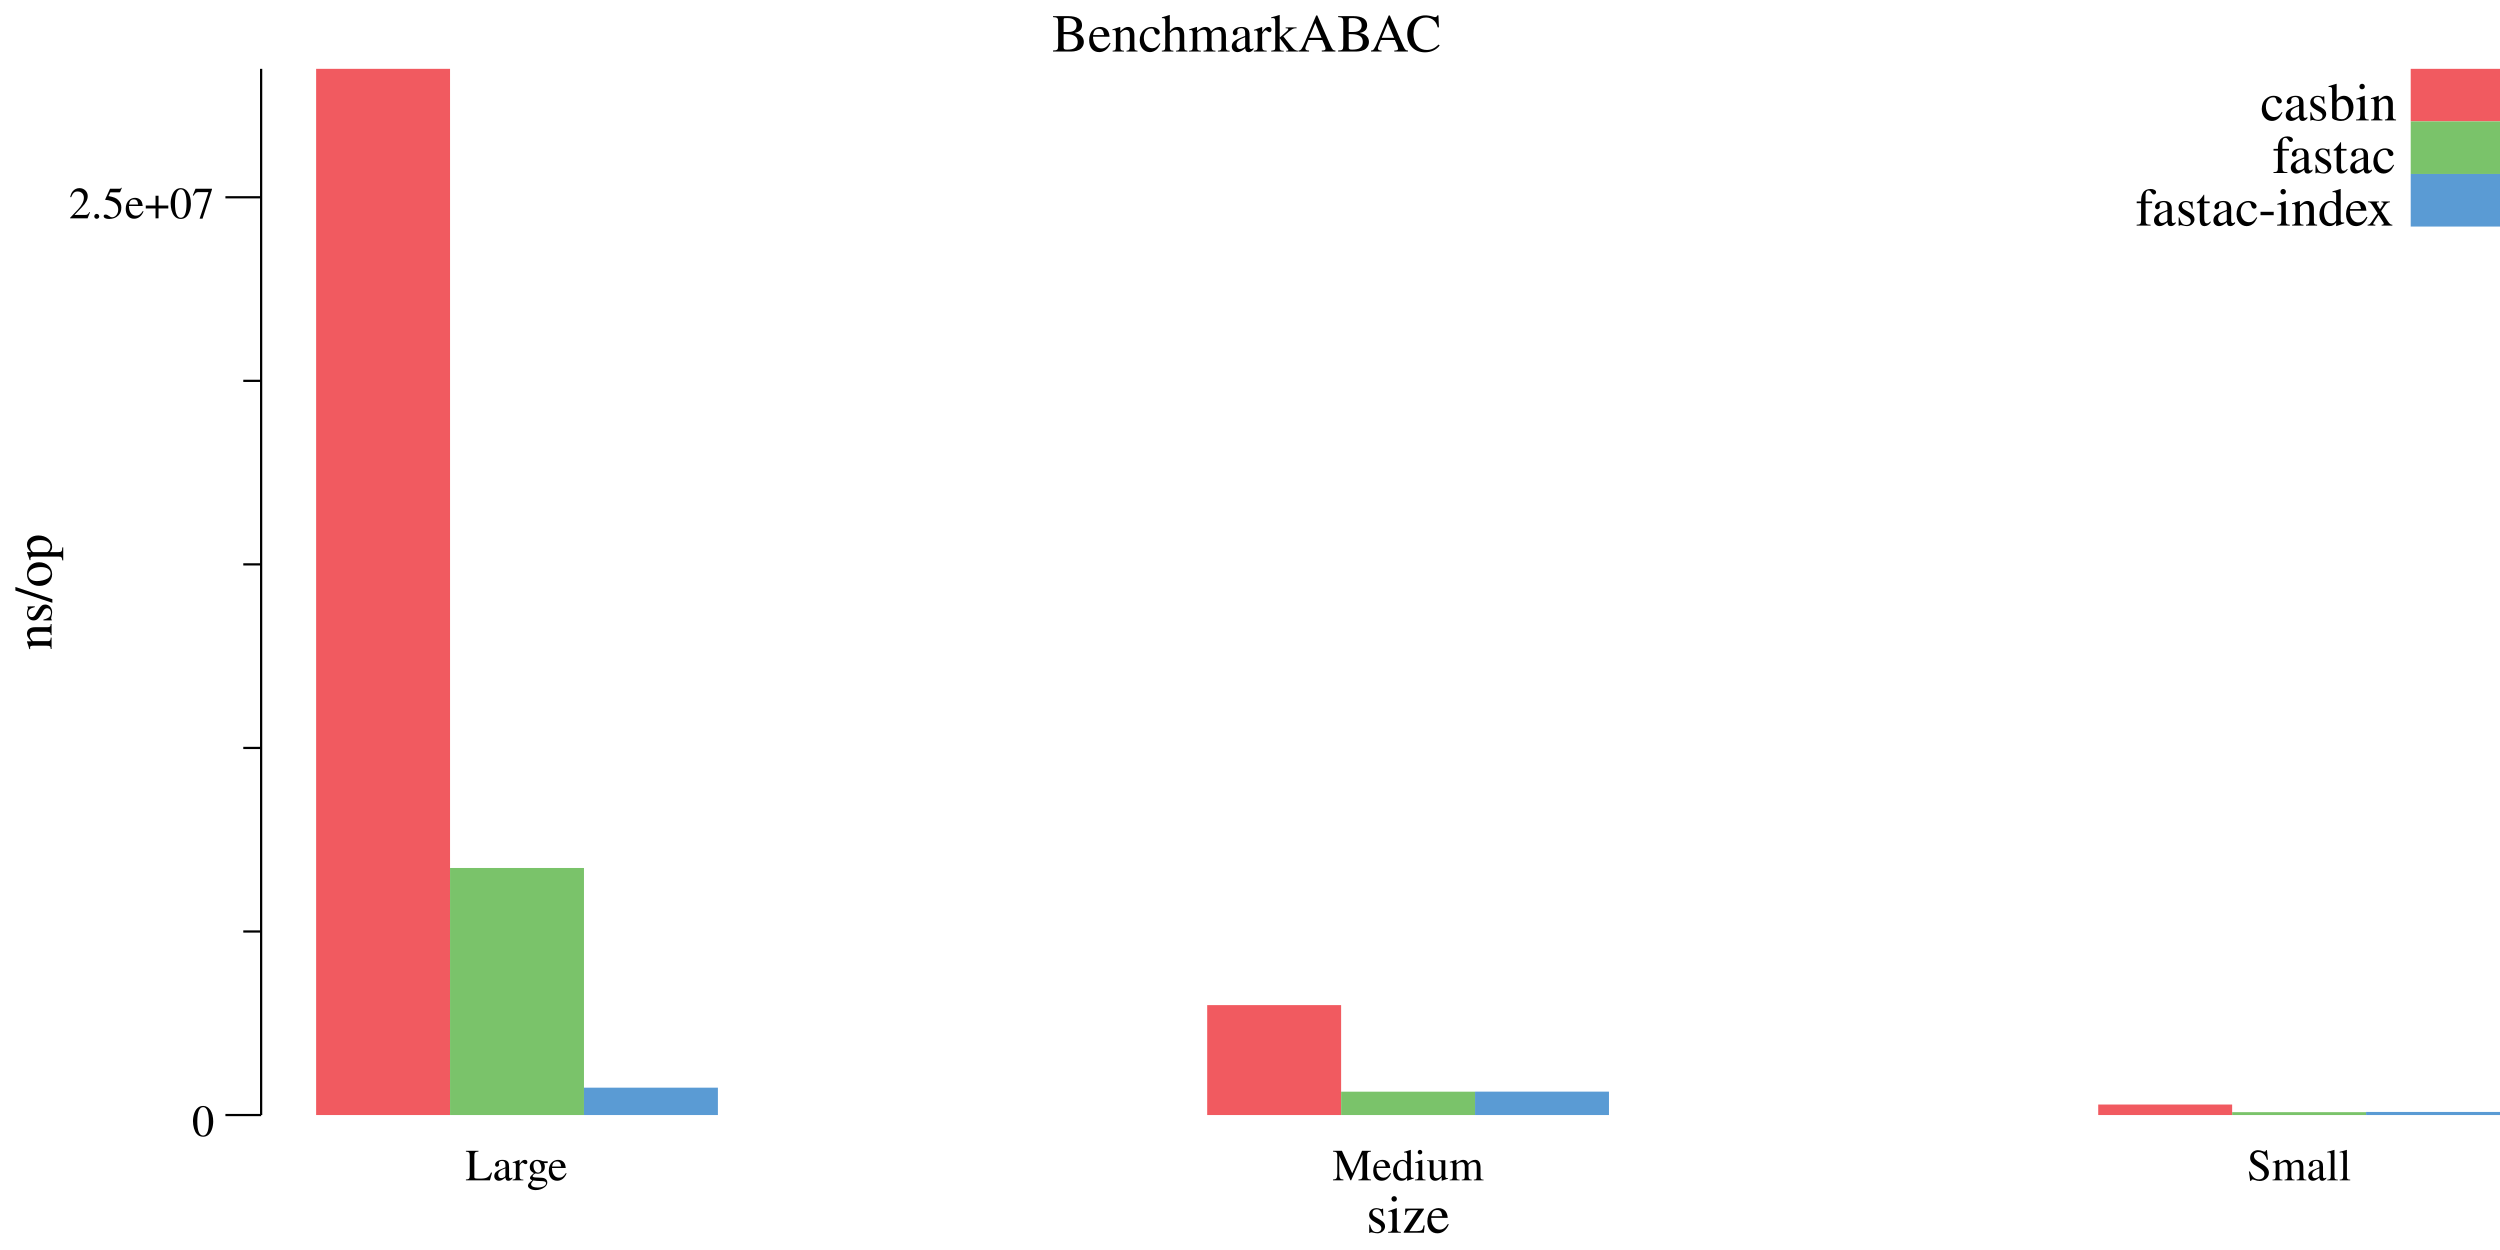
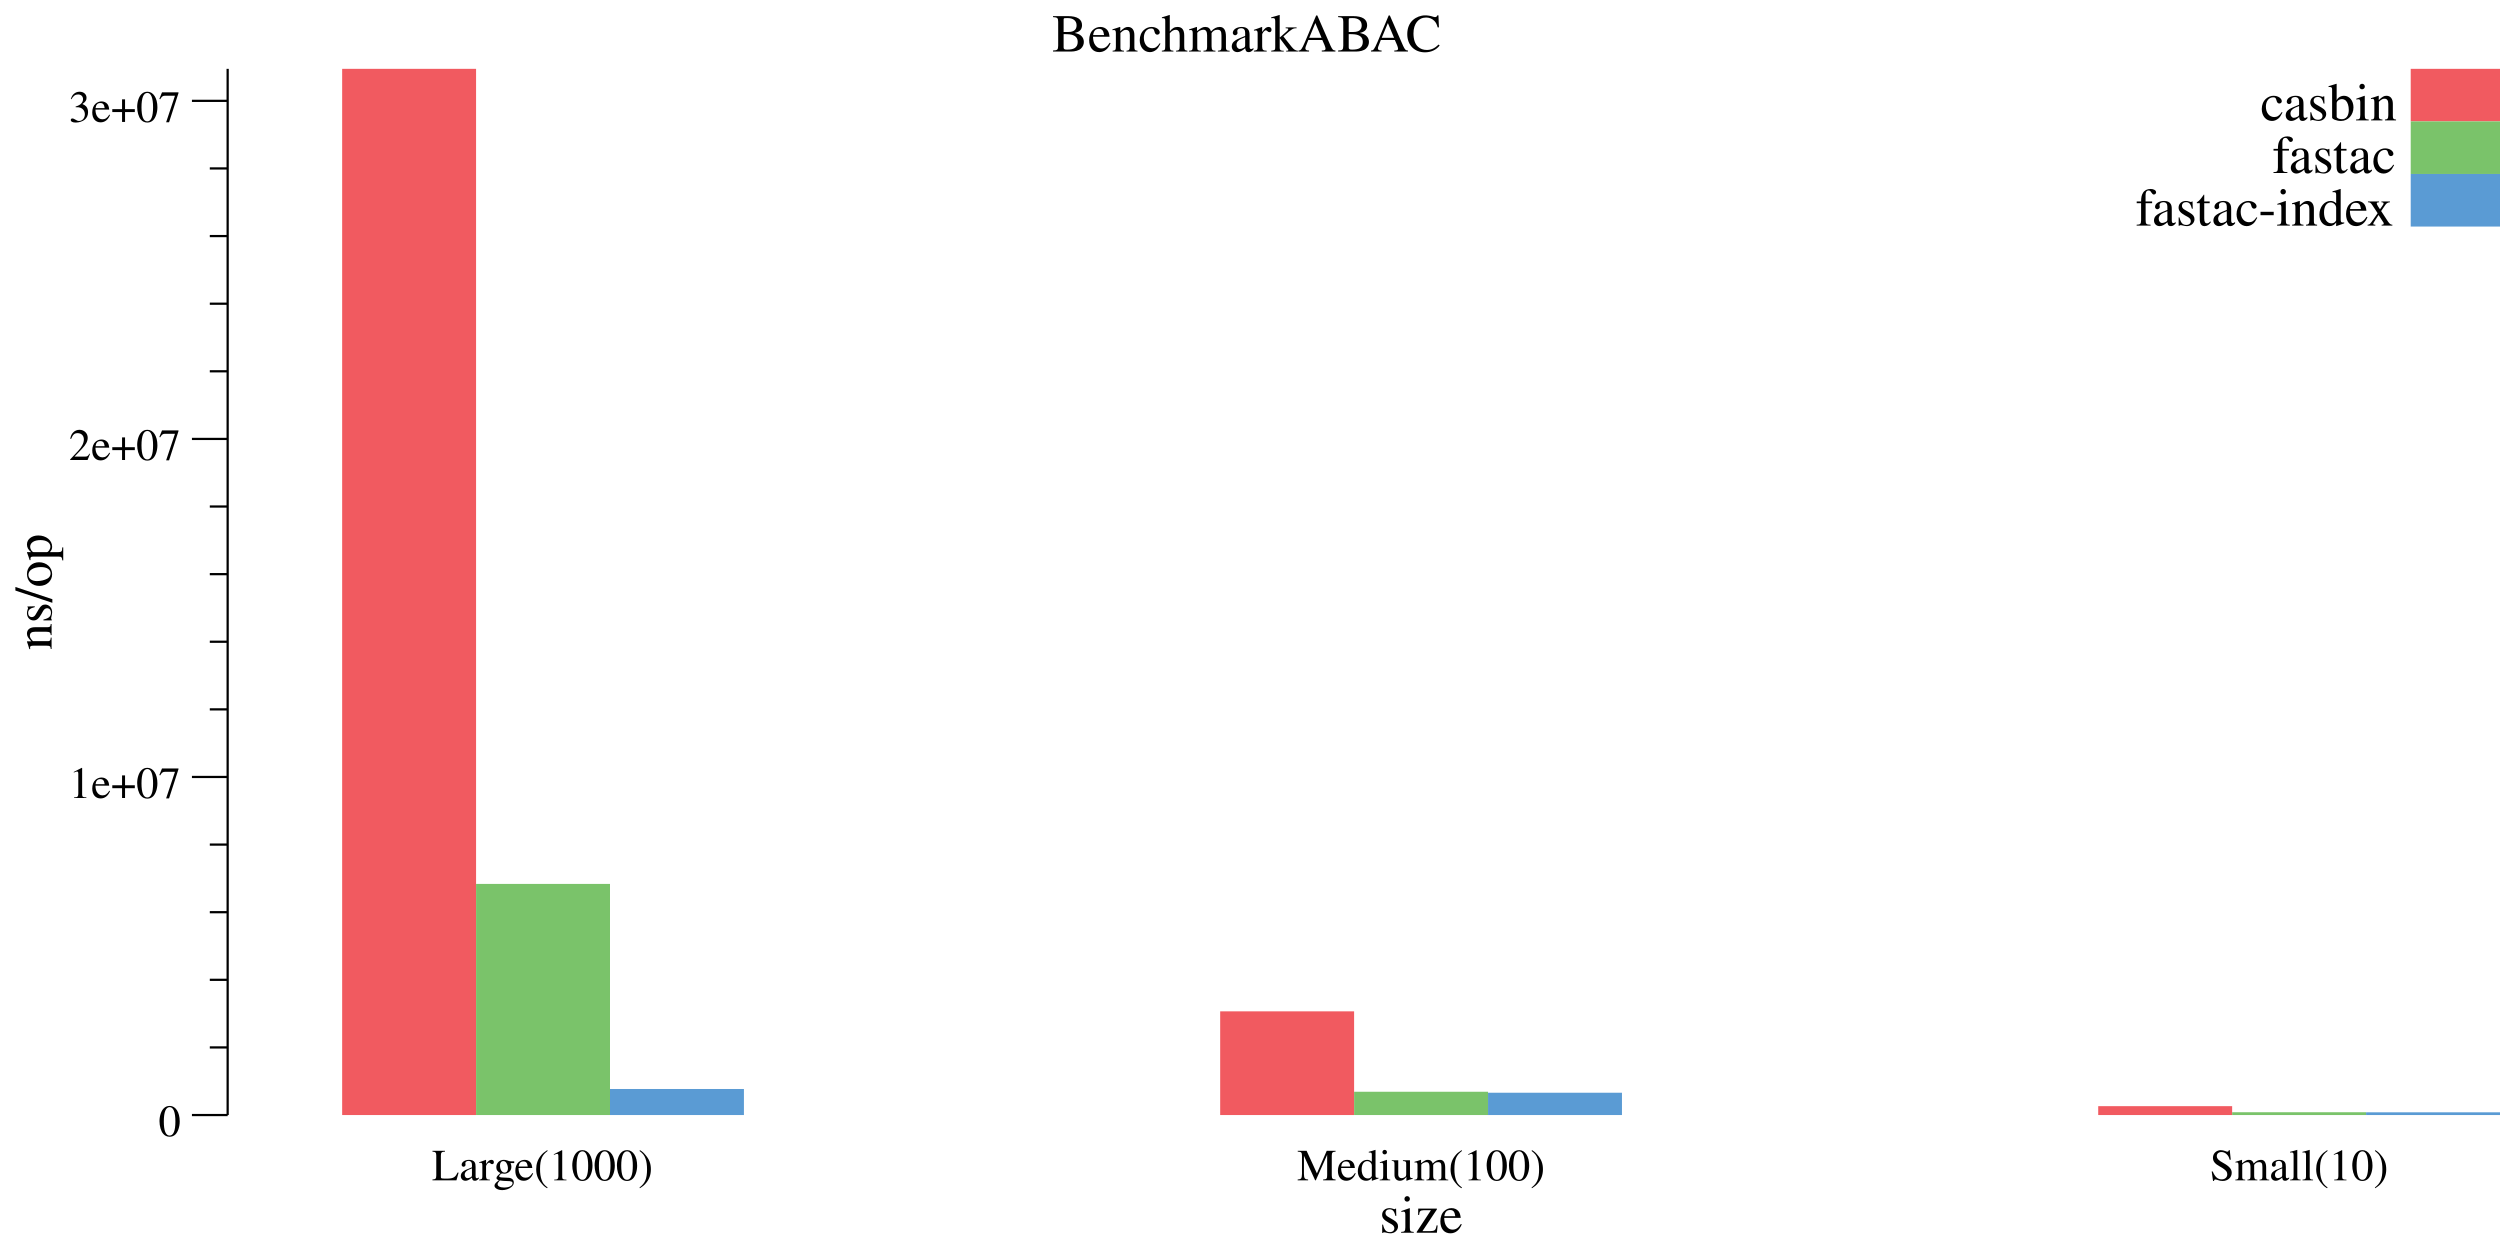
<svg xmlns="http://www.w3.org/2000/svg" width="560pt" height="280pt" viewBox="0 0 560 280">
  <g transform="scale(1, -1) translate(0, -280)">
    <path d="M0,0L560,0L560,280L0,280Z" style="fill:#FFFFFF" />
    <text x="235.67" y="-268.45" transform="scale(1, -1)" style="font-family:Times;font-weight:normal;font-style:normal;font-size:12px">BenchmarkABAC</text>
-     <text x="306.08" y="-3.861" transform="scale(1, -1)" style="font-family:Times;font-weight:normal;font-style:normal;font-size:12px">size</text>
-     <text x="104.24" y="-15.602" transform="scale(1, -1)" style="font-family:Times;font-weight:normal;font-style:normal;font-size:10px">Large</text>
-     <text x="298.46" y="-15.602" transform="scale(1, -1)" style="font-family:Times;font-weight:normal;font-style:normal;font-size:10px">Medium</text>
-     <text x="503.33" y="-15.602" transform="scale(1, -1)" style="font-family:Times;font-weight:normal;font-style:normal;font-size:10px">Small</text>
+     <text x="308.99" y="-3.861" transform="scale(1, -1)" style="font-family:Times;font-weight:normal;font-style:normal;font-size:12px">size</text>
+     <text x="96.744" y="-15.602" transform="scale(1, -1)" style="font-family:Times;font-weight:normal;font-style:normal;font-size:10px">Large(1000)</text>
+     <text x="290.55" y="-15.602" transform="scale(1, -1)" style="font-family:Times;font-weight:normal;font-style:normal;font-size:10px">Medium(100)</text>
+     <text x="495" y="-15.602" transform="scale(1, -1)" style="font-family:Times;font-weight:normal;font-style:normal;font-size:10px">Small(10)</text>
    <g transform="rotate(90)">
      <text x="134.41" y="11.555" transform="scale(1, -1)" style="font-family:Times;font-weight:normal;font-style:normal;font-size:12px">ns/op</text>
    </g>
-     <text x="42.994" y="-25.509" transform="scale(1, -1)" style="font-family:Times;font-weight:normal;font-style:normal;font-size:10px">0</text>
-     <text x="15.416" y="-231.09" transform="scale(1, -1)" style="font-family:Times;font-weight:normal;font-style:normal;font-size:10px">2.5e+07</text>
-     <path d="M50.494,30.23L58.494,30.23" style="fill:none;stroke:#000000;stroke-width:0.5" />
-     <path d="M50.494,235.81L58.494,235.81" style="fill:none;stroke:#000000;stroke-width:0.5" />
-     <path d="M54.494,71.346L58.494,71.346" style="fill:none;stroke:#000000;stroke-width:0.5" />
-     <path d="M54.494,112.46L58.494,112.46" style="fill:none;stroke:#000000;stroke-width:0.5" />
-     <path d="M54.494,153.58L58.494,153.58" style="fill:none;stroke:#000000;stroke-width:0.5" />
-     <path d="M54.494,194.69L58.494,194.69" style="fill:none;stroke:#000000;stroke-width:0.5" />
-     <path d="M58.494,30.23L58.494,264.58" style="fill:none;stroke:#000000;stroke-width:0.5" />
-     <path d="M70.812,30.23L70.812,264.58L100.81,264.58L100.81,30.23Z" style="fill:#F15A60" />
-     <path d="M270.41,30.23L270.41,54.855L300.41,54.855L300.41,30.23Z" style="fill:#F15A60" />
-     <path d="M470,30.23L470,32.585L500,32.585L500,30.23Z" style="fill:#F15A60" />
-     <path d="M100.81,30.23L100.81,85.572L130.81,85.572L130.81,30.23Z" style="fill:#7AC36A" />
-     <path d="M300.41,30.23L300.41,35.464L330.41,35.464L330.41,30.23Z" style="fill:#7AC36A" />
-     <path d="M500,30.23L500,30.876L530,30.876L530,30.23Z" style="fill:#7AC36A" />
-     <path d="M130.81,30.23L130.81,36.362L160.81,36.362L160.81,30.23Z" style="fill:#5A9BD4" />
-     <path d="M330.41,30.23L330.41,35.474L360.41,35.474L360.41,30.23Z" style="fill:#5A9BD4" />
-     <path d="M530,30.23L530,30.924L560,30.924L560,30.23Z" style="fill:#5A9BD4" />
+     <text x="35.494" y="-25.509" transform="scale(1, -1)" style="font-family:Times;font-weight:normal;font-style:normal;font-size:10px">0</text>
+     <text x="15.416" y="-101.24" transform="scale(1, -1)" style="font-family:Times;font-weight:normal;font-style:normal;font-size:10px">1e+07</text>
+     <text x="15.416" y="-176.96" transform="scale(1, -1)" style="font-family:Times;font-weight:normal;font-style:normal;font-size:10px">2e+07</text>
+     <text x="15.416" y="-252.69" transform="scale(1, -1)" style="font-family:Times;font-weight:normal;font-style:normal;font-size:10px">3e+07</text>
+     <path d="M42.994,30.23L50.994,30.23" style="fill:none;stroke:#000000;stroke-width:0.5" />
+     <path d="M42.994,105.96L50.994,105.96" style="fill:none;stroke:#000000;stroke-width:0.5" />
+     <path d="M42.994,181.68L50.994,181.68" style="fill:none;stroke:#000000;stroke-width:0.5" />
+     <path d="M42.994,257.41L50.994,257.41" style="fill:none;stroke:#000000;stroke-width:0.5" />
+     <path d="M46.994,45.376L50.994,45.376" style="fill:none;stroke:#000000;stroke-width:0.5" />
+     <path d="M46.994,60.521L50.994,60.521" style="fill:none;stroke:#000000;stroke-width:0.5" />
+     <path d="M46.994,75.667L50.994,75.667" style="fill:none;stroke:#000000;stroke-width:0.5" />
+     <path d="M46.994,90.812L50.994,90.812" style="fill:none;stroke:#000000;stroke-width:0.5" />
+     <path d="M46.994,121.1L50.994,121.1" style="fill:none;stroke:#000000;stroke-width:0.5" />
+     <path d="M46.994,136.25L50.994,136.25" style="fill:none;stroke:#000000;stroke-width:0.5" />
+     <path d="M46.994,151.39L50.994,151.39" style="fill:none;stroke:#000000;stroke-width:0.5" />
+     <path d="M46.994,166.54L50.994,166.54" style="fill:none;stroke:#000000;stroke-width:0.5" />
+     <path d="M46.994,196.83L50.994,196.83" style="fill:none;stroke:#000000;stroke-width:0.5" />
+     <path d="M46.994,211.97L50.994,211.97" style="fill:none;stroke:#000000;stroke-width:0.5" />
+     <path d="M46.994,227.12L50.994,227.12" style="fill:none;stroke:#000000;stroke-width:0.5" />
+     <path d="M46.994,242.27L50.994,242.27" style="fill:none;stroke:#000000;stroke-width:0.5" />
+     <path d="M50.994,30.23L50.994,264.58" style="fill:none;stroke:#000000;stroke-width:0.5" />
+     <path d="M76.642,30.23L76.642,264.58L106.64,264.58L106.64,30.23Z" style="fill:#F15A60" />
+     <path d="M273.32,30.23L273.32,53.458L303.32,53.458L303.32,30.23Z" style="fill:#F15A60" />
+     <path d="M470,30.23L470,32.22L500,32.22L500,30.23Z" style="fill:#F15A60" />
+     <path d="M106.64,30.23L106.64,82.003L136.64,82.003L136.64,30.23Z" style="fill:#7AC36A" />
+     <path d="M303.32,30.23L303.32,35.447L333.32,35.447L333.32,30.23Z" style="fill:#7AC36A" />
+     <path d="M500,30.23L500,30.86L530,30.86L530,30.23Z" style="fill:#7AC36A" />
+     <path d="M136.64,30.23L136.64,36.066L166.64,36.066L166.64,30.23Z" style="fill:#5A9BD4" />
+     <path d="M333.32,30.23L333.32,35.229L363.32,35.229L363.32,30.23Z" style="fill:#5A9BD4" />
+     <path d="M530,30.23L530,30.842L560,30.842L560,30.23Z" style="fill:#5A9BD4" />
    <path d="M540,252.81L540,264.58L560,264.58L560,252.81Z" style="fill:#F15A60" />
    <text x="506.34" y="-253.03" transform="scale(1, -1)" style="font-family:Times;font-weight:normal;font-style:normal;font-size:12px">casbin</text>
    <path d="M540,241.03L540,252.81L560,252.81L560,241.03Z" style="fill:#7AC36A" />
    <text x="509.02" y="-241.25" transform="scale(1, -1)" style="font-family:Times;font-weight:normal;font-style:normal;font-size:12px">fastac</text>
    <path d="M540,229.25L540,241.03L560,241.03L560,229.25Z" style="fill:#5A9BD4" />
    <text x="478.37" y="-229.47" transform="scale(1, -1)" style="font-family:Times;font-weight:normal;font-style:normal;font-size:12px">fastac-index</text>
  </g>
</svg>
